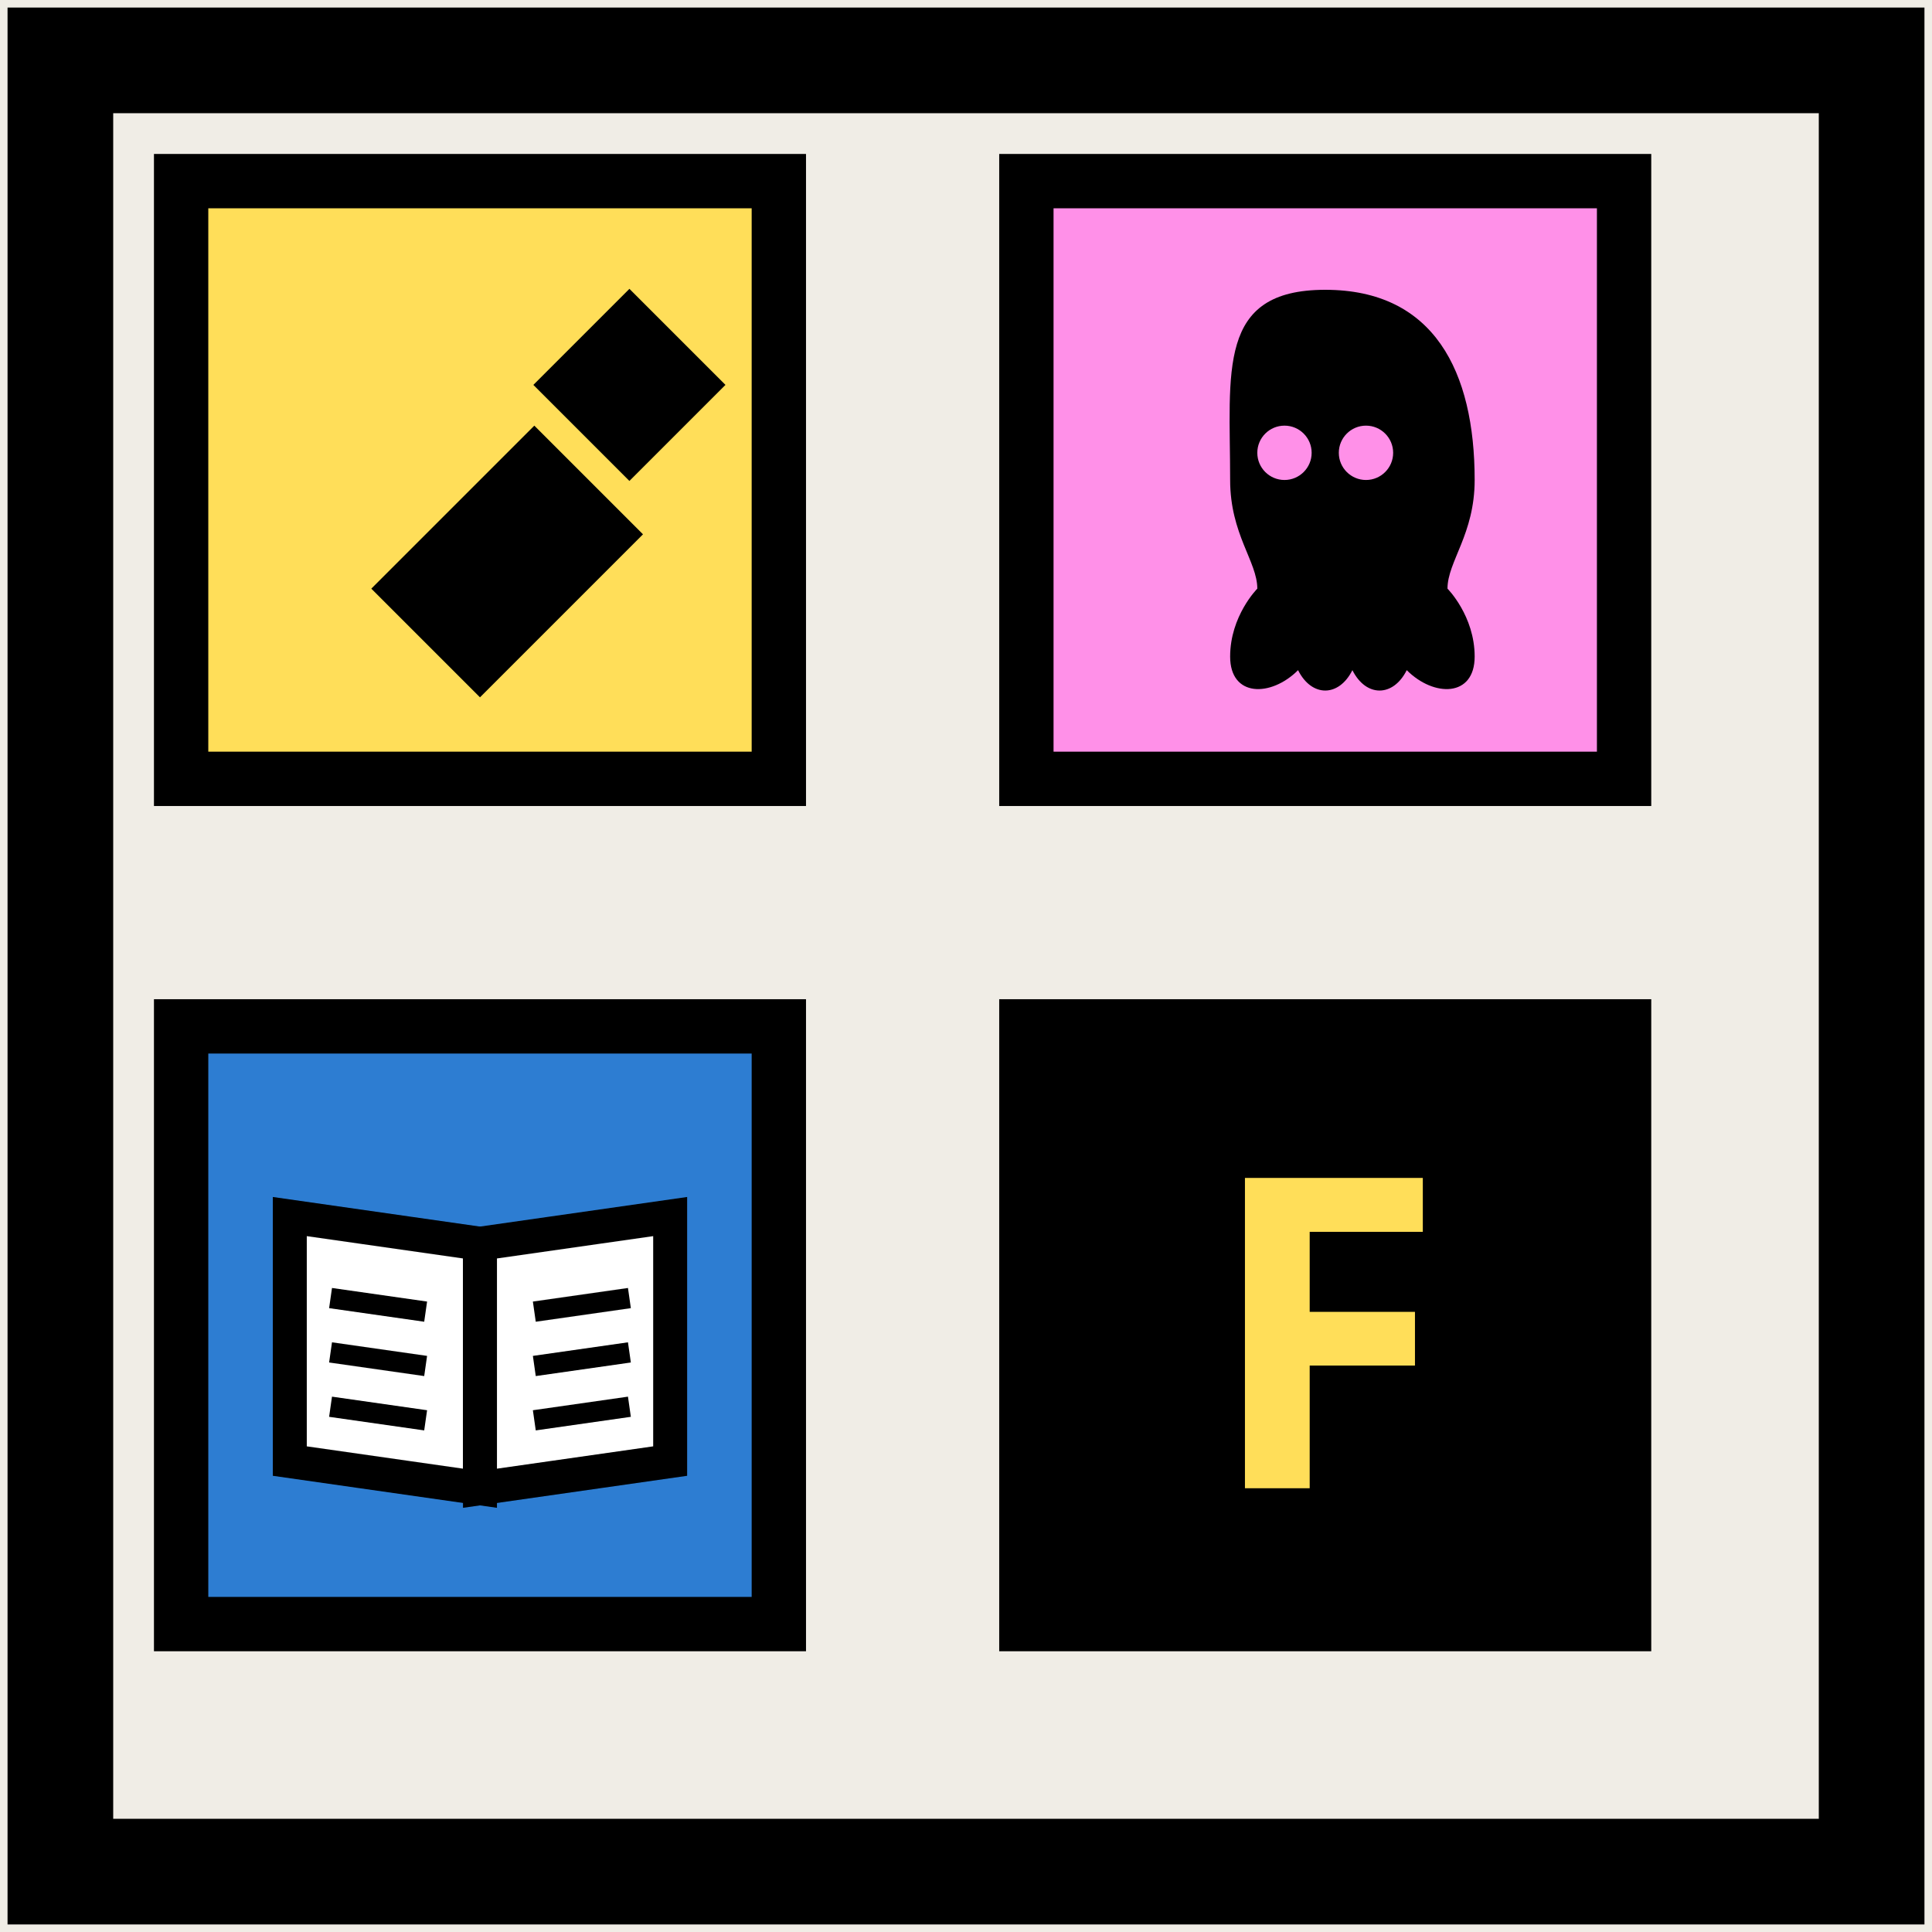
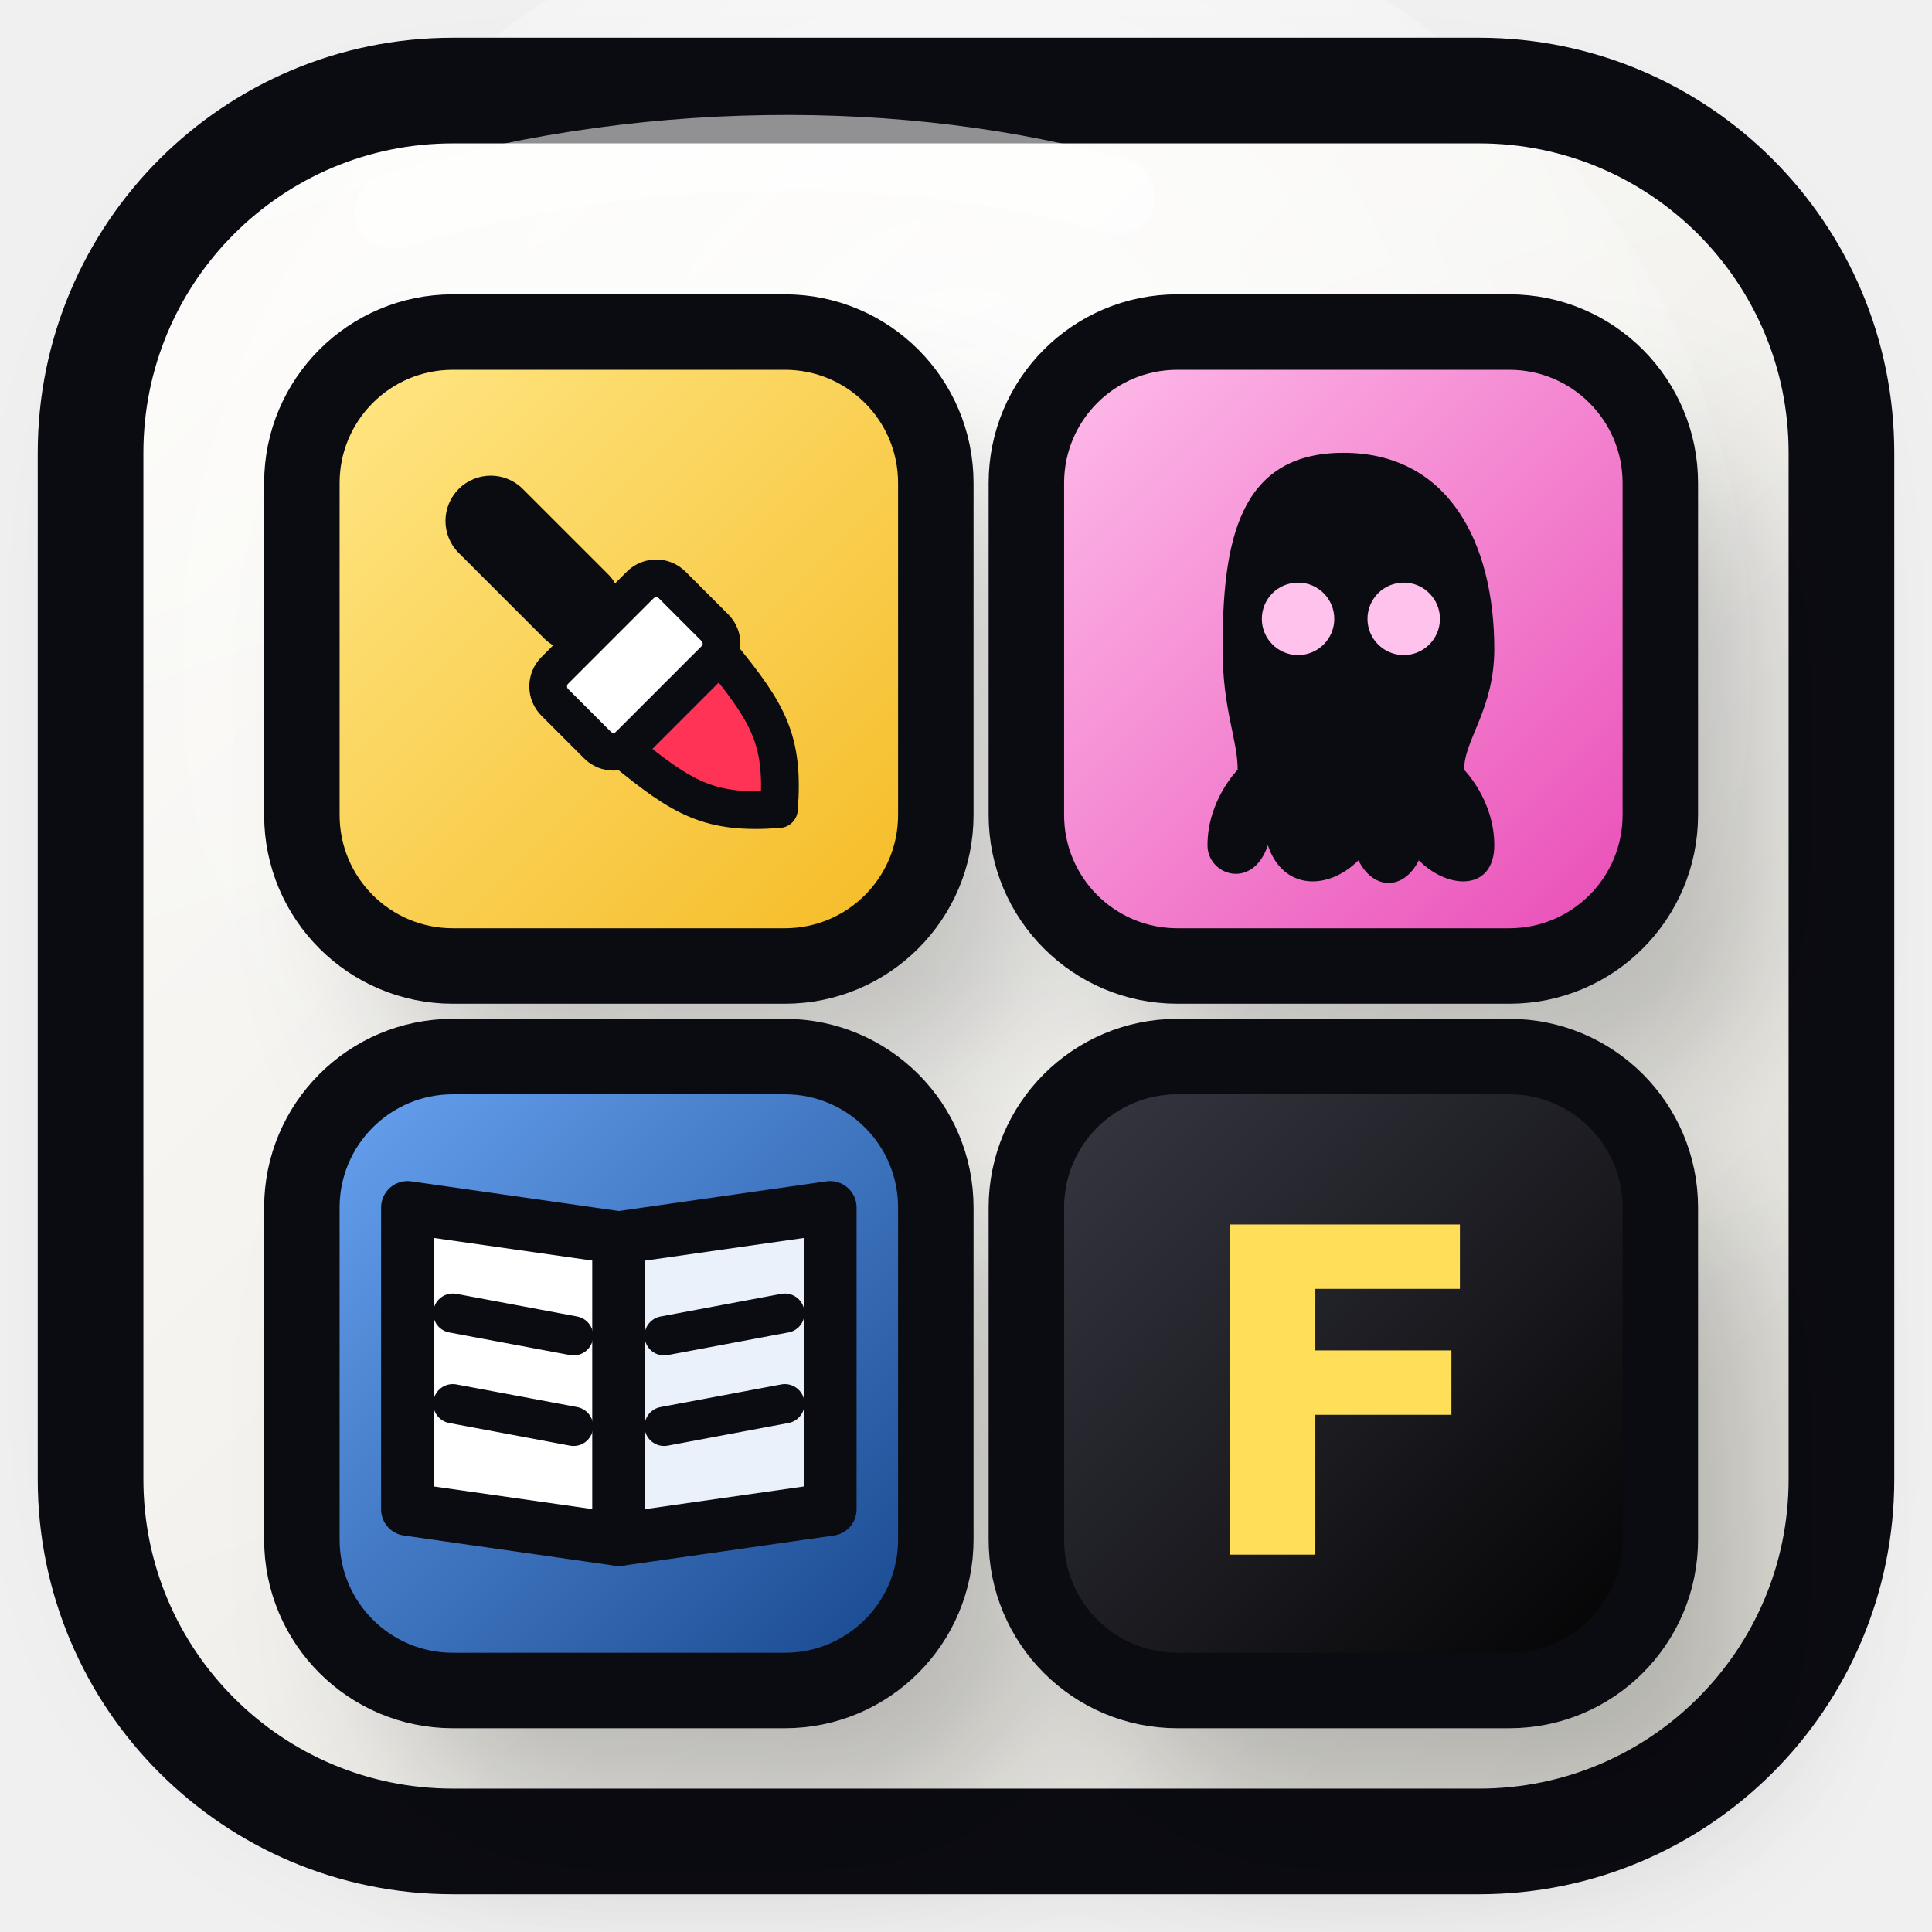
- <svg xmlns="http://www.w3.org/2000/svg" viewBox="0 0 64 64" width="64" height="64">
+ <svg xmlns="http://www.w3.org/2000/svg" viewBox="0 0 128 128" width="128" height="128">
  <defs>
-     <style>
-       .stroke{fill:none;stroke:#000;stroke-width:3.5;stroke-linejoin:round;stroke-linecap:round}
-       .fill{stroke:#000;stroke-width:3.5;stroke-linejoin:round;stroke-linecap:round}
-     </style>
+     <linearGradient id="bg" x1="0" y1="0" x2="1" y2="1">
+       <stop offset="0" stop-color="#FBFAF7" />
+       <stop offset="0.5" stop-color="#F1F0EC" />
+       <stop offset="1" stop-color="#DEDDD6" />
+     </linearGradient>
+     <linearGradient id="paint" x1="0" y1="0" x2="1" y2="1">
+       <stop offset="0" stop-color="#FFE98A" />
+       <stop offset="1" stop-color="#F5B921" />
+     </linearGradient>
+     <linearGradient id="inkling" x1="0" y1="0" x2="1" y2="1">
+       <stop offset="0" stop-color="#FFC2EC" />
+       <stop offset="1" stop-color="#E847B4" />
+     </linearGradient>
+     <linearGradient id="thesis" x1="0" y1="0" x2="1" y2="1">
+       <stop offset="0" stop-color="#6BA6F5" />
+       <stop offset="1" stop-color="#14448A" />
+     </linearGradient>
+     <linearGradient id="mark" x1="0" y1="0" x2="1" y2="1">
+       <stop offset="0" stop-color="#3A3A46" />
+       <stop offset="1" stop-color="#000000" />
+     </linearGradient>
+     <radialGradient id="glow" cx="0.5" cy="0.35" r="0.6">
+       <stop offset="0" stop-color="#FFFFFF" stop-opacity="0.75" />
+       <stop offset="1" stop-color="#FFFFFF" stop-opacity="0" />
+     </radialGradient>
+     <linearGradient id="sheen" x1="0" y1="0" x2="0.35" y2="1">
+       <stop offset="0" stop-color="#FFFFFF" stop-opacity="0.6" />
+       <stop offset="0.5" stop-color="#FFFFFF" stop-opacity="0.08" />
+       <stop offset="1" stop-color="#FFFFFF" stop-opacity="0" />
+     </linearGradient>
+     <filter id="soft" x="-30%" y="-30%" width="160%" height="160%">
+       <feGaussianBlur stdDeviation="5" />
+     </filter>
  </defs>
-   <rect x="0" y="0" width="64" height="64" fill="#f0ede6" />
-   <rect x="2" y="2" width="60" height="60" fill="none" stroke="#000" stroke-width="3.5" />
-   <g transform="translate(6,6) scale(0.45)">
-     <rect x="0" y="0" width="44" height="44" fill="#FFDE59" stroke="#000" stroke-width="4" />
-     <path d="M14 30 L26 18 L34 26 L22 38 Z" fill="#000" />
-     <rect x="28" y="10" width="10" height="10" transform="rotate(45 33 15)" fill="#000" />
+   <rect x="10" y="12" width="108" height="108" rx="24" fill="#000" opacity="0.25" filter="url(#soft)" />
+   <rect x="6" y="6" width="116" height="116" rx="24" fill="url(#bg)" />
+   <rect x="6" y="6" width="116" height="116" rx="24" fill="url(#sheen)" />
+   <circle cx="64" cy="44" r="52" fill="url(#glow)" />
+   <rect x="6" y="6" width="116" height="116" rx="24" fill="none" stroke="#0B0B12" stroke-width="7" />
+   <g opacity="0.22" filter="url(#soft)" fill="#000">
+     <rect x="22" y="26" width="42" height="42" rx="10" transform="translate(4,4)" />
+     <rect x="70" y="26" width="42" height="42" rx="10" transform="translate(4,4)" />
+     <rect x="22" y="74" width="42" height="42" rx="10" transform="translate(4,4)" />
+     <rect x="70" y="74" width="42" height="42" rx="10" transform="translate(4,4)" />
  </g>
-   <g transform="translate(34,6) scale(0.45)">
-     <rect x="0" y="0" width="44" height="44" fill="#FF90E8" stroke="#000" stroke-width="4" />
-     <path d="M22 8 C30 8 33 14 33 22 C33 26 31 28 31 30 C31 30 33 32 33 35 C33 38 30 38 28 36 C27 38 25 38 24 36 C23 38 21 38 20 36 C18 38 15 38 15 35 C15 32 17 30 17 30 C17 28 15 26 15 22 C15 14 14 8 22 8 Z" fill="#000" />
-     <circle cx="19" cy="20" r="2" fill="#FF90E8" />
-     <circle cx="25" cy="20" r="2" fill="#FF90E8" />
+   <rect x="20" y="22" width="42" height="42" rx="10" fill="url(#paint)" stroke="#0B0B12" stroke-width="5" />
+   <g transform="rotate(-45 41 43)">
+     <rect x="38" y="28" width="6" height="14" rx="3" fill="#0B0B12" />
+     <rect x="35.5" y="41" width="11" height="7" rx="1.5" fill="#FFFFFF" stroke="#0B0B12" stroke-width="2.5" />
+     <path d="M 36.5 48 L 45.5 48 C 45 53 44.5 55 41 58 C 37.5 55 37 53 36.5 48 Z" fill="#FF3355" stroke="#0B0B12" stroke-width="2.5" stroke-linejoin="round" />
  </g>
-   <g transform="translate(6,34) scale(0.45)">
-     <rect x="0" y="0" width="44" height="44" fill="#2D7DD2" stroke="#000" stroke-width="4" />
-     <path d="M8 14 L22 16 L22 34 L8 32 Z" fill="#fff" stroke="#000" stroke-width="2.5" />
-     <path d="M36 14 L22 16 L22 34 L36 32 Z" fill="#fff" stroke="#000" stroke-width="2.5" />
-     <line x1="11" y1="20" x2="18" y2="21" stroke="#000" stroke-width="1.5" />
-     <line x1="11" y1="24" x2="18" y2="25" stroke="#000" stroke-width="1.5" />
-     <line x1="11" y1="28" x2="18" y2="29" stroke="#000" stroke-width="1.5" />
-     <line x1="26" y1="21" x2="33" y2="20" stroke="#000" stroke-width="1.5" />
-     <line x1="26" y1="25" x2="33" y2="24" stroke="#000" stroke-width="1.5" />
-     <line x1="26" y1="29" x2="33" y2="28" stroke="#000" stroke-width="1.5" />
-   </g>
-   <g transform="translate(34,34) scale(0.45)">
-     <rect x="0" y="0" width="44" height="44" fill="#000" stroke="#000" stroke-width="4" />
-     <text x="22" y="34" font-family="Arial Black, sans-serif" font-size="32" font-weight="900" fill="#FFDE59" text-anchor="middle">F</text>
-   </g>
+   <rect x="68" y="22" width="42" height="42" rx="10" fill="url(#inkling)" stroke="#0B0B12" stroke-width="5" />
+   <path d="M 89 30 C 96 30 99 36 99 43 C 99 47 97 49 97 51 C 97 51 99 53 99 56            C 99 59 96 59 94 57 C 93 59 91 59 90 57 C 88 59 85 59 84 56            C 83 59 80 58 80 56 C 80 53 82 51 82 51 C 82 49 81 47 81 43            C 81 36 82 30 89 30 Z" fill="#0B0B12" />
+   <circle cx="86" cy="41" r="2.4" fill="#FFC2EC" />
+   <circle cx="93" cy="41" r="2.4" fill="#FFC2EC" />
+   <rect x="20" y="70" width="42" height="42" rx="10" fill="url(#thesis)" stroke="#0B0B12" stroke-width="5" />
+   <path d="M 27 80 L 41 82 L 41 102 L 27 100 Z" fill="#FFFFFF" stroke="#0B0B12" stroke-width="3.5" stroke-linejoin="round" />
+   <path d="M 55 80 L 41 82 L 41 102 L 55 100 Z" fill="#EAF1FB" stroke="#0B0B12" stroke-width="3.5" stroke-linejoin="round" />
+   <line x1="30" y1="87" x2="38" y2="88.5" stroke="#0B0B12" stroke-width="2.6" stroke-linecap="round" />
+   <line x1="30" y1="93" x2="38" y2="94.5" stroke="#0B0B12" stroke-width="2.6" stroke-linecap="round" />
+   <line x1="44" y1="88.5" x2="52" y2="87" stroke="#0B0B12" stroke-width="2.6" stroke-linecap="round" />
+   <line x1="44" y1="94.5" x2="52" y2="93" stroke="#0B0B12" stroke-width="2.6" stroke-linecap="round" />
+   <rect x="68" y="70" width="42" height="42" rx="10" fill="url(#mark)" stroke="#0B0B12" stroke-width="5" />
+   <text x="89" y="103" font-family="Arial Black, DejaVu Sans, sans-serif" font-size="30" font-weight="900" fill="#FFDE59" text-anchor="middle">F</text>
+   <path d="M 26 14 C 42 9 60 9 74 13" fill="none" stroke="#FFFFFF" stroke-width="5" stroke-linecap="round" opacity="0.55" />
</svg>
